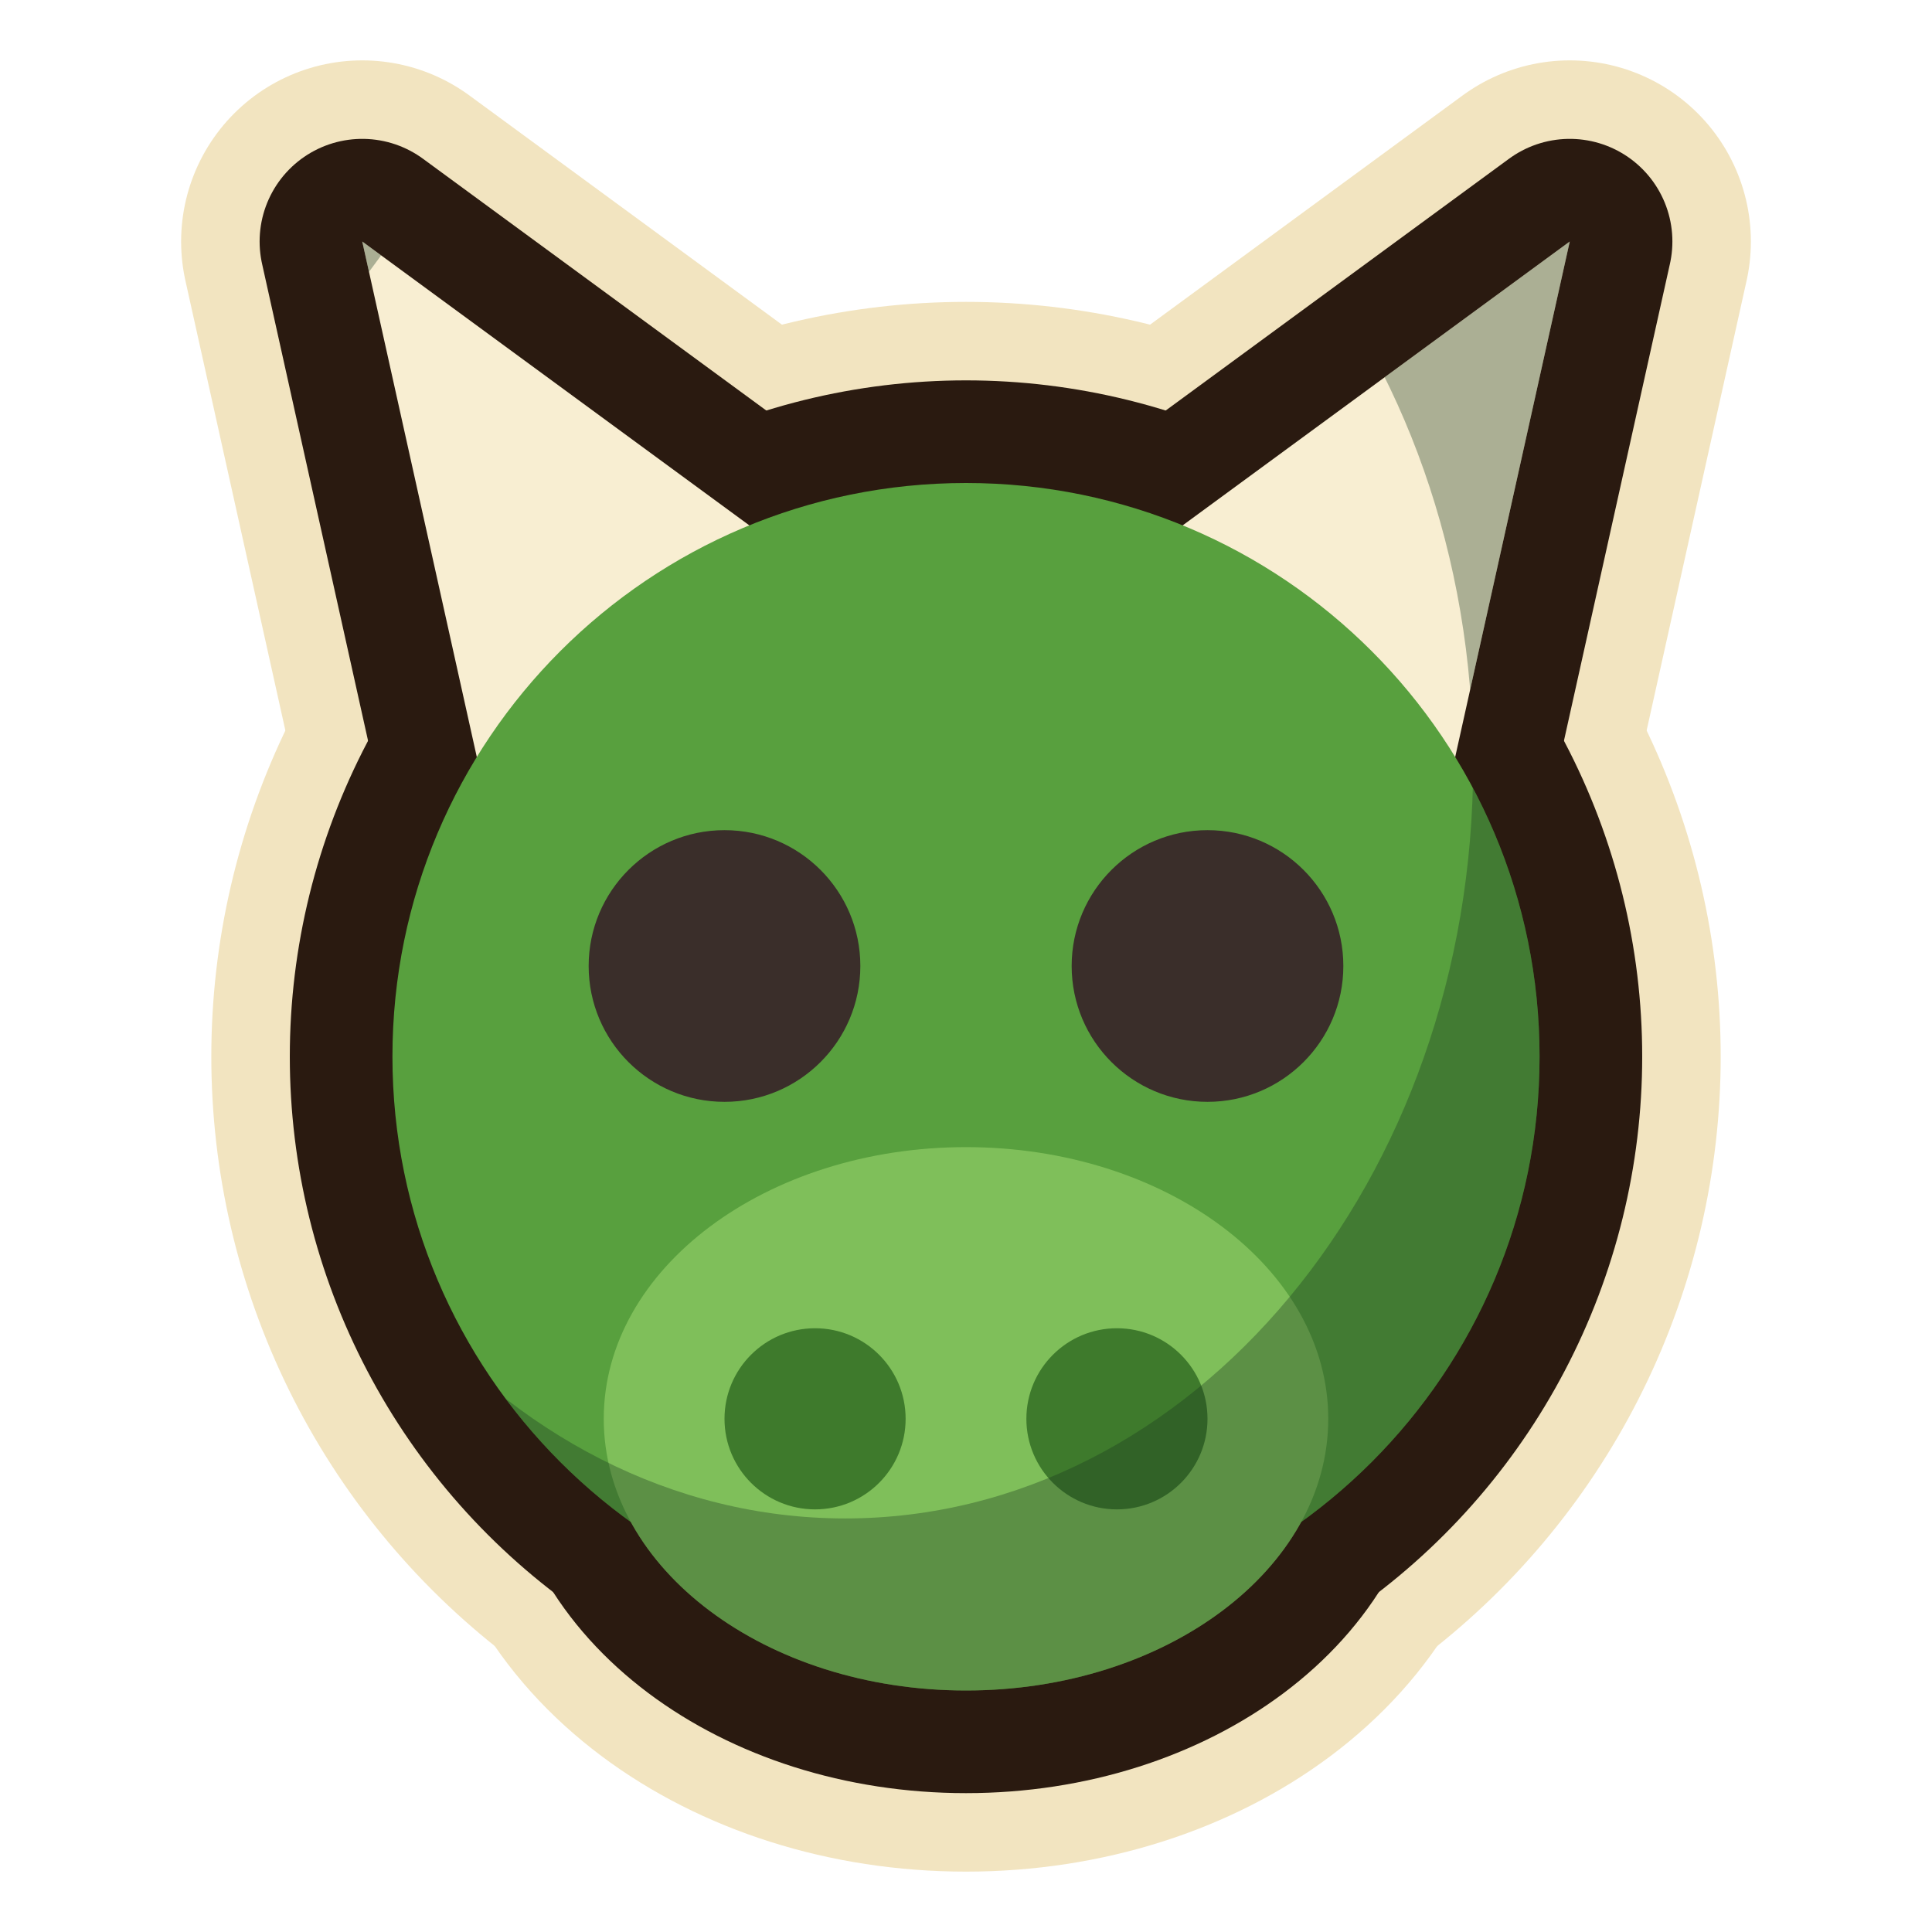
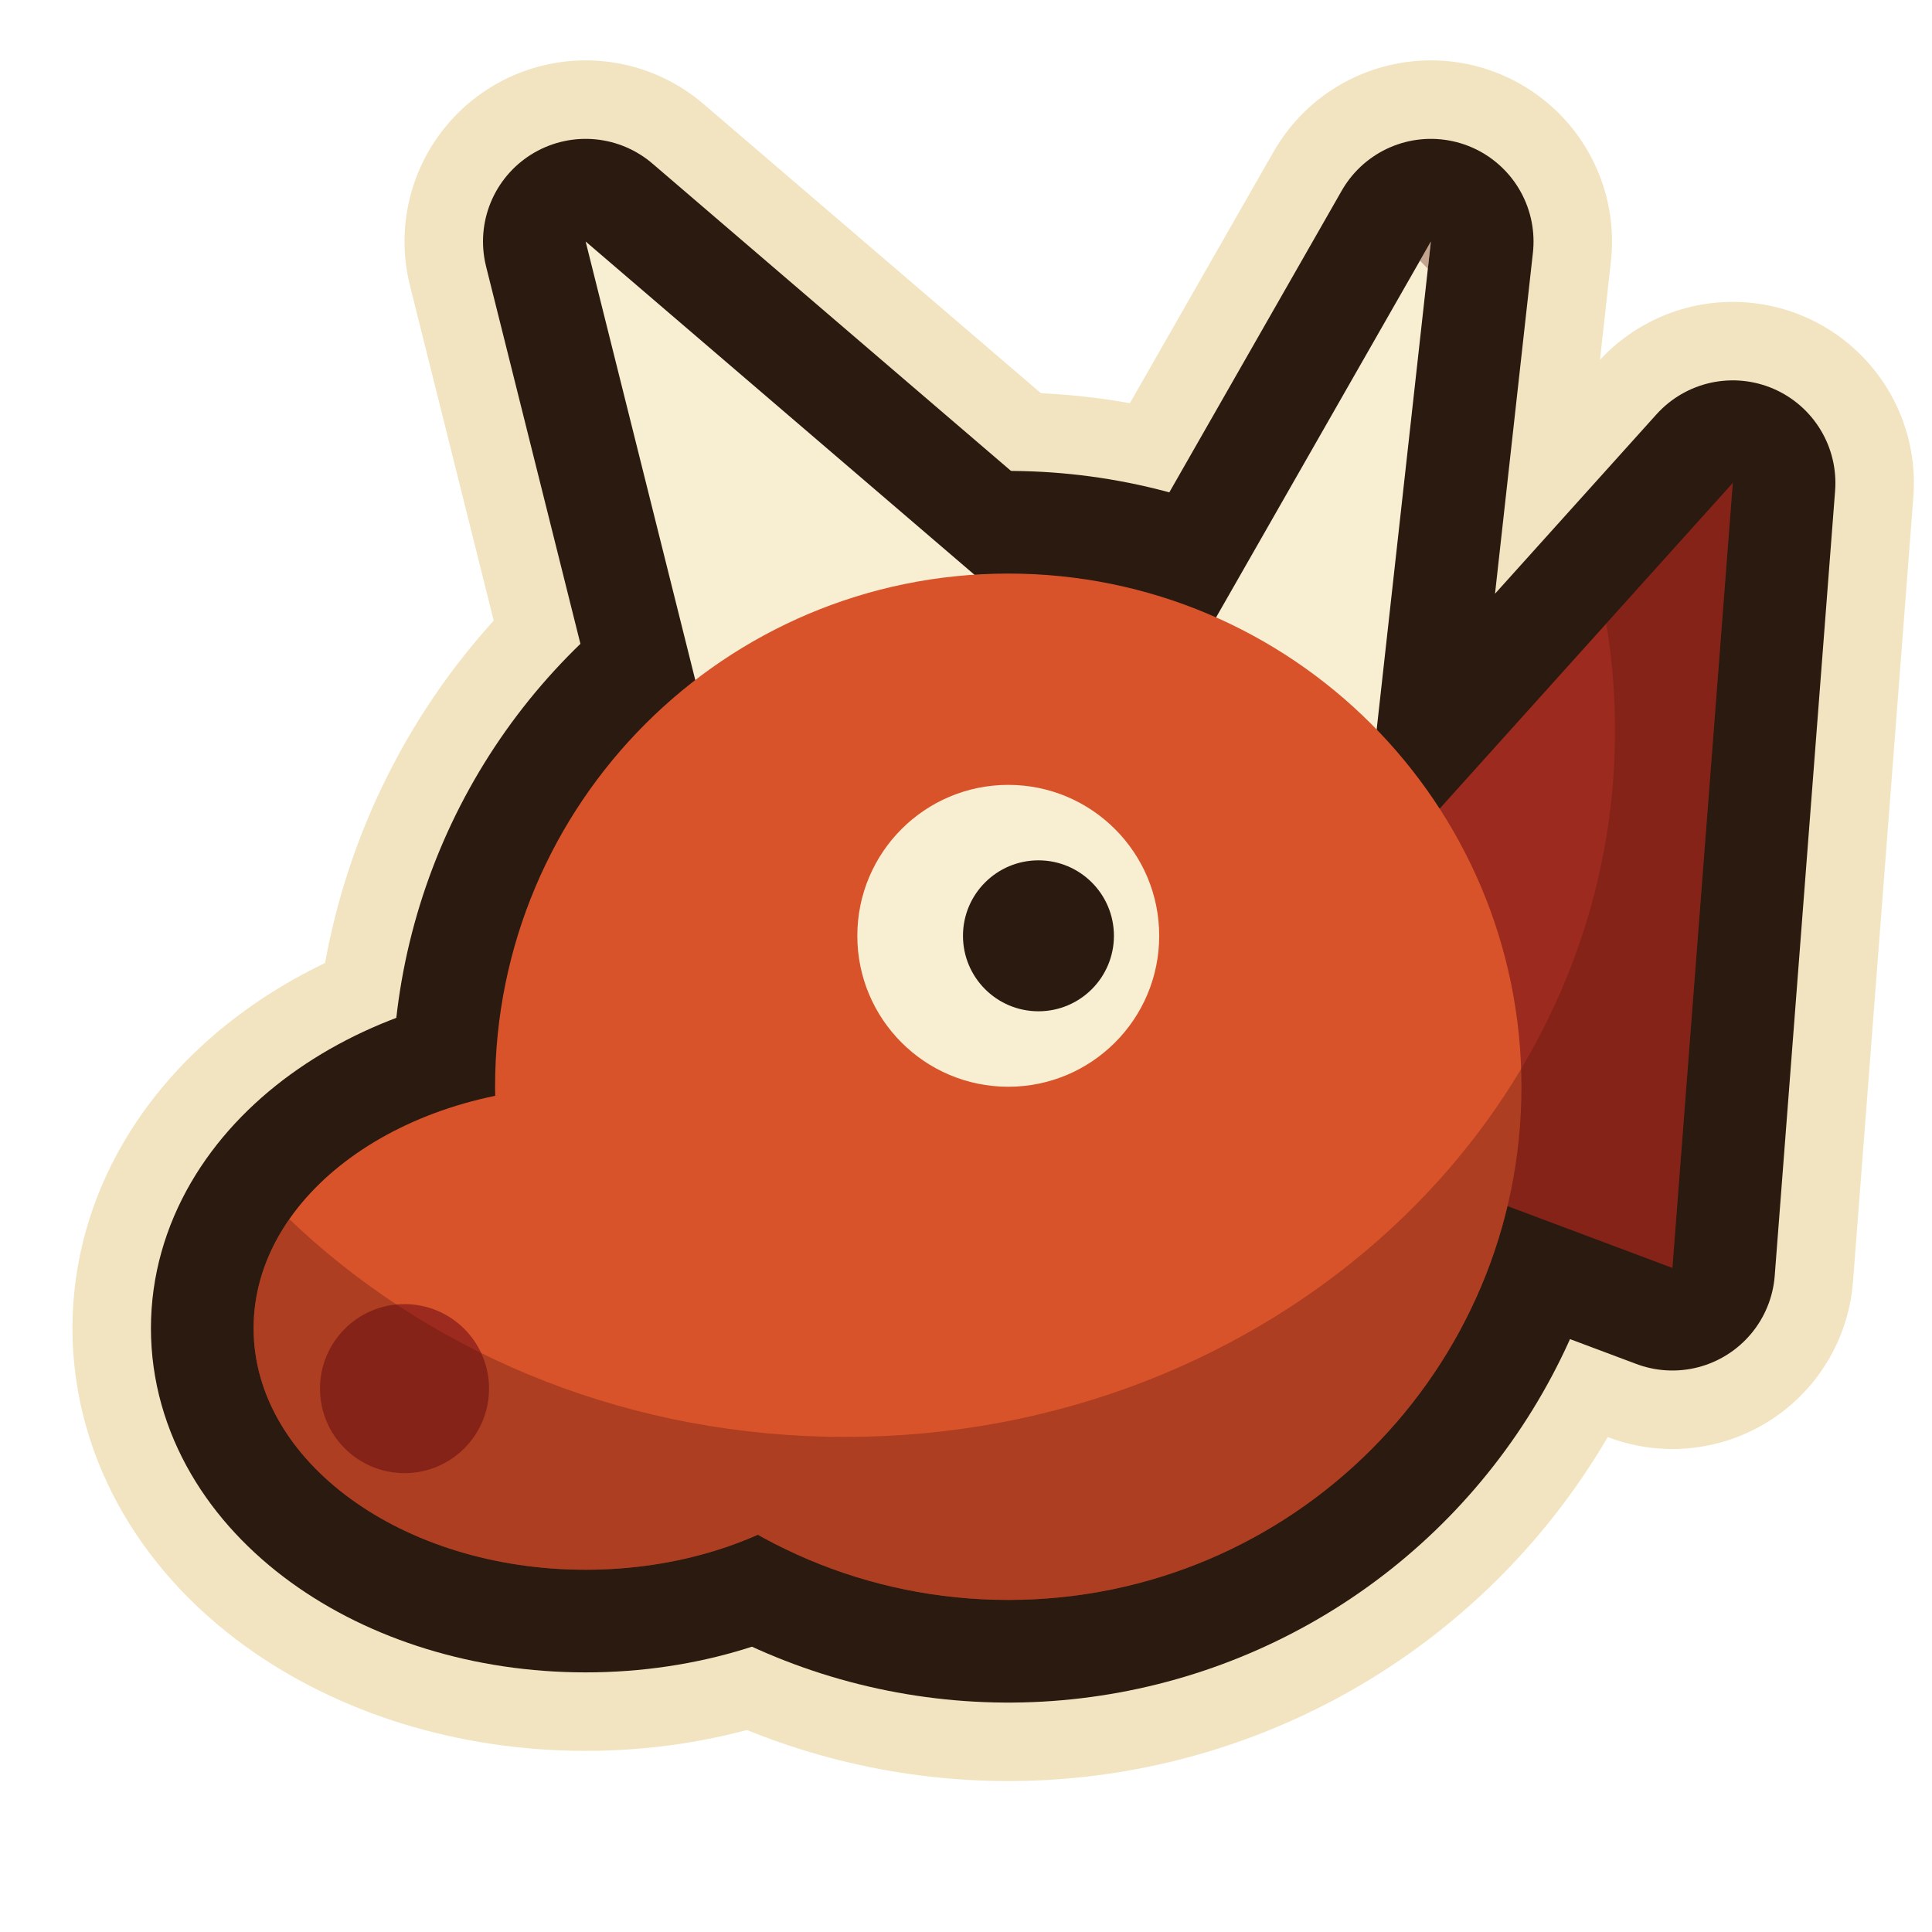
<svg xmlns="http://www.w3.org/2000/svg" viewBox="0 0 64 64" role="img" aria-label="dragon">
  <g fill="#f2e4c0" stroke="#f2e4c0" stroke-linejoin="round" stroke-linecap="round">
-     <path stroke-width="12" d="M16 26L12 8L27 19zM37 19L52 8L48 26zM20 47a12 9 0 1 1 24 0a12 9 0 1 1-24 0z" />
-     <path d="M32 35h0" stroke-width="50" />
+     <g transform="translate(-0.6 0)">
+       <path stroke-width="12" d="M40 36L58 16L56 42zM24 24L20 8L34 20zM40 22L48 8L46 26zM9 44a11 8 0 1 1 22 0a11 8 0 1 1-22 0z" />
+       <path d="M34 36h0" stroke-width="46" />
+     </g>
  </g>
  <g fill="#2a1a10" stroke="#2a1a10" stroke-linejoin="round" stroke-linecap="round">
-     <path stroke-width="6.8" d="M16 26L12 8L27 19zM37 19L52 8L48 26zM20 47a12 9 0 1 1 24 0a12 9 0 1 1-24 0z" />
-     <path d="M32 35h0" stroke-width="44.8" />
+     <g transform="translate(-0.6 0)">
+       <path stroke-width="6.8" d="M40 36L58 16L56 42zM24 24L20 8L34 20zM40 22L48 8L46 26zM9 44a11 8 0 1 1 22 0a11 8 0 1 1-22 0z" />
+       <path d="M34 36h0" stroke-width="40.8" />
+     </g>
  </g>
-   <path fill="#f8eed2" d="M16 26L12 8L27 19zM37 19L52 8L48 26z" />
-   <circle cx="32" cy="35" r="19" fill="#58a03e" />
-   <ellipse cx="32" cy="47" rx="12" ry="9" fill="#7fbf5a" />
-   <path fill="#3a2e2a" d="M19.5 32a4.5 4.5 0 1 1 9 0a4.5 4.5 0 1 1-9 0zM35.5 32a4.5 4.5 0 1 1 9 0a4.5 4.5 0 1 1-9 0z" />
-   <path fill="#3e7a2c" d="M24 47a3 3 0 1 1 6 0a3 3 0 1 1-6 0zM34 47a3 3 0 1 1 6 0a3 3 0 1 1-6 0z" />
+   <g transform="translate(-0.6 0)">
+     <polygon points="40,36 58,16 56,42" fill="#9c2a1e" />
+     <polygon points="24,24 20,8 34,20" fill="#f8eed2" />
+     <polygon points="40,22 48,8 46,26" fill="#f8eed2" />
+     <circle cx="34" cy="36" r="17" fill="#d9532a" />
+     <ellipse cx="20" cy="44" rx="11" ry="8" fill="#d9532a" />
+     <circle cx="34" cy="31" r="5" fill="#f8eed2" />
+     <circle cx="35" cy="31" r="2.5" fill="#2a1a10" />
+     <circle cx="14" cy="46" r="2.8" fill="#9c2a1e" />
+   </g>
  <defs>
    <clipPath id="hl-ico-dragon">
-       <path d="M16 26L12 8L27 19zM37 19L52 8L48 26zM13 35a19 19 0 1 1 38 0a19 19 0 1 1-38 0zM20 47a12 9 0 1 1 24 0a12 9 0 1 1-24 0z" />
+       <polygon points="40,36 58,16 56,42" transform="translate(-0.6 0)" />
+       <polygon points="24,24 20,8 34,20" transform="translate(-0.6 0)" />
+       <polygon points="40,22 48,8 46,26" transform="translate(-0.6 0)" />
+       <circle cx="34" cy="36" r="17" transform="translate(-0.6 0)" />
+       <ellipse cx="20" cy="44" rx="11" ry="8" transform="translate(-0.6 0)" />
    </clipPath>
  </defs>
-   <path d="M8 4h48v56h-48zM7.2 25.3a20.8 25 0 1 0 41.6 0a20.8 25 0 1 0-41.6 0z" fill="#17361c" opacity=".34" fill-rule="evenodd" clip-path="url(#hl-ico-dragon)" />
+   <path d="M4.4 4h57v53h-57zM2.5 24.2a25.5 23.4 0 1 0 51 0a25.5 23.4 0 1 0-51 0z" fill="#5a1410" opacity=".34" fill-rule="evenodd" clip-path="url(#hl-ico-dragon)" />
</svg>
